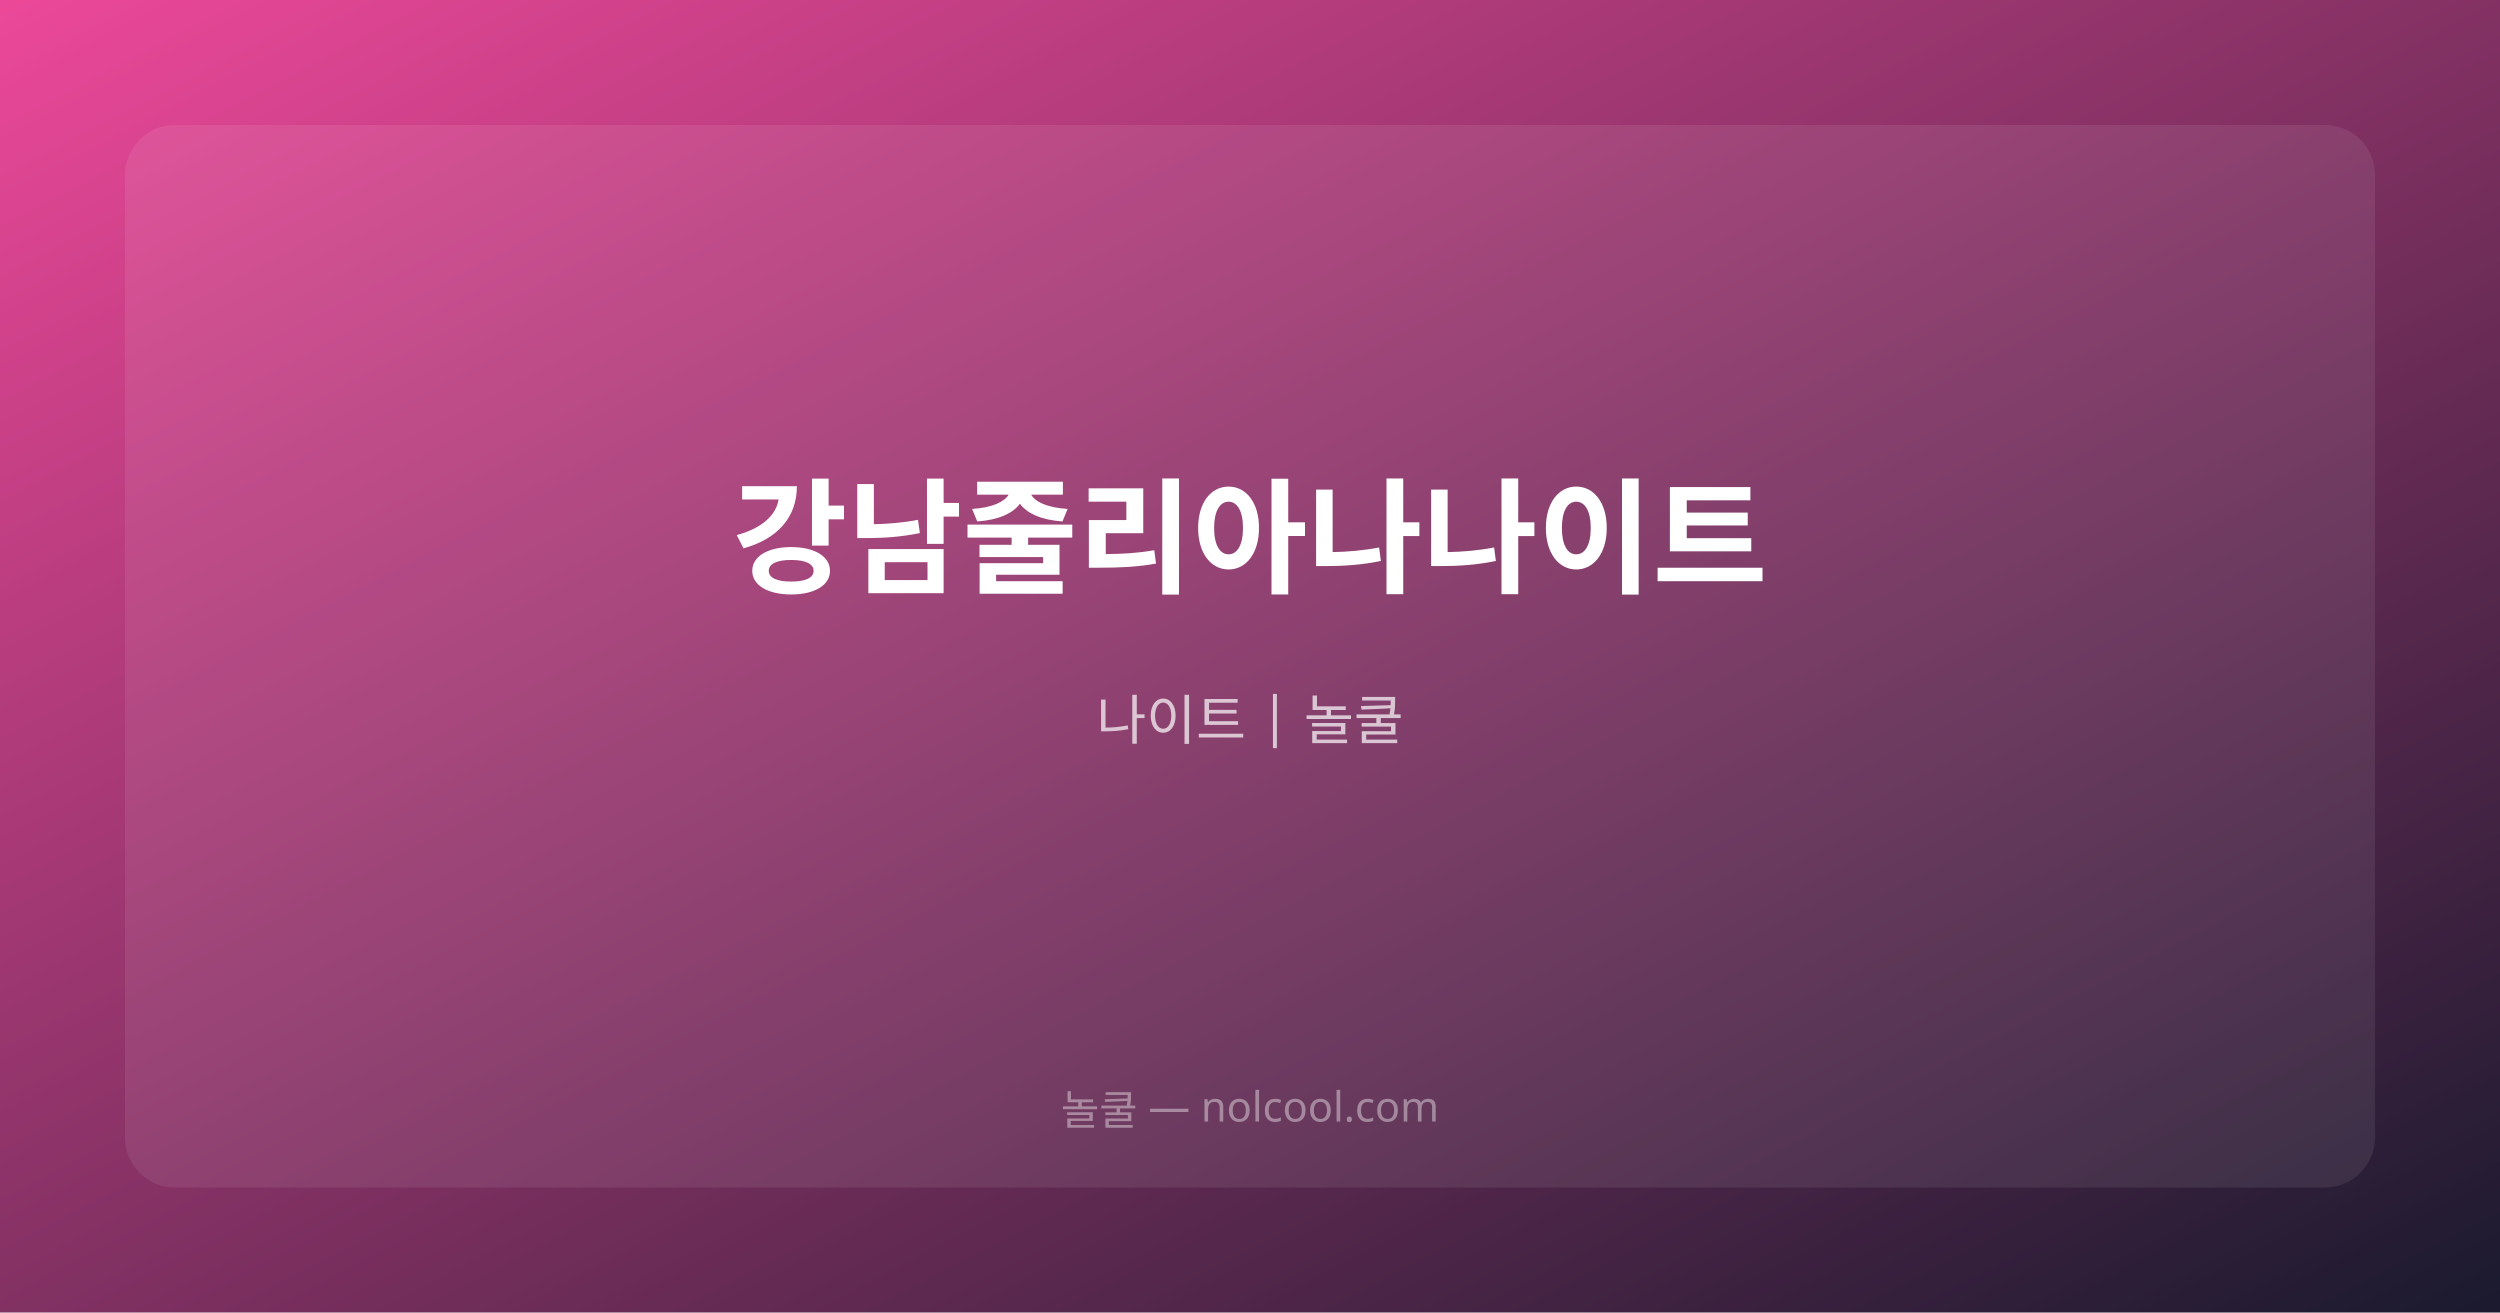
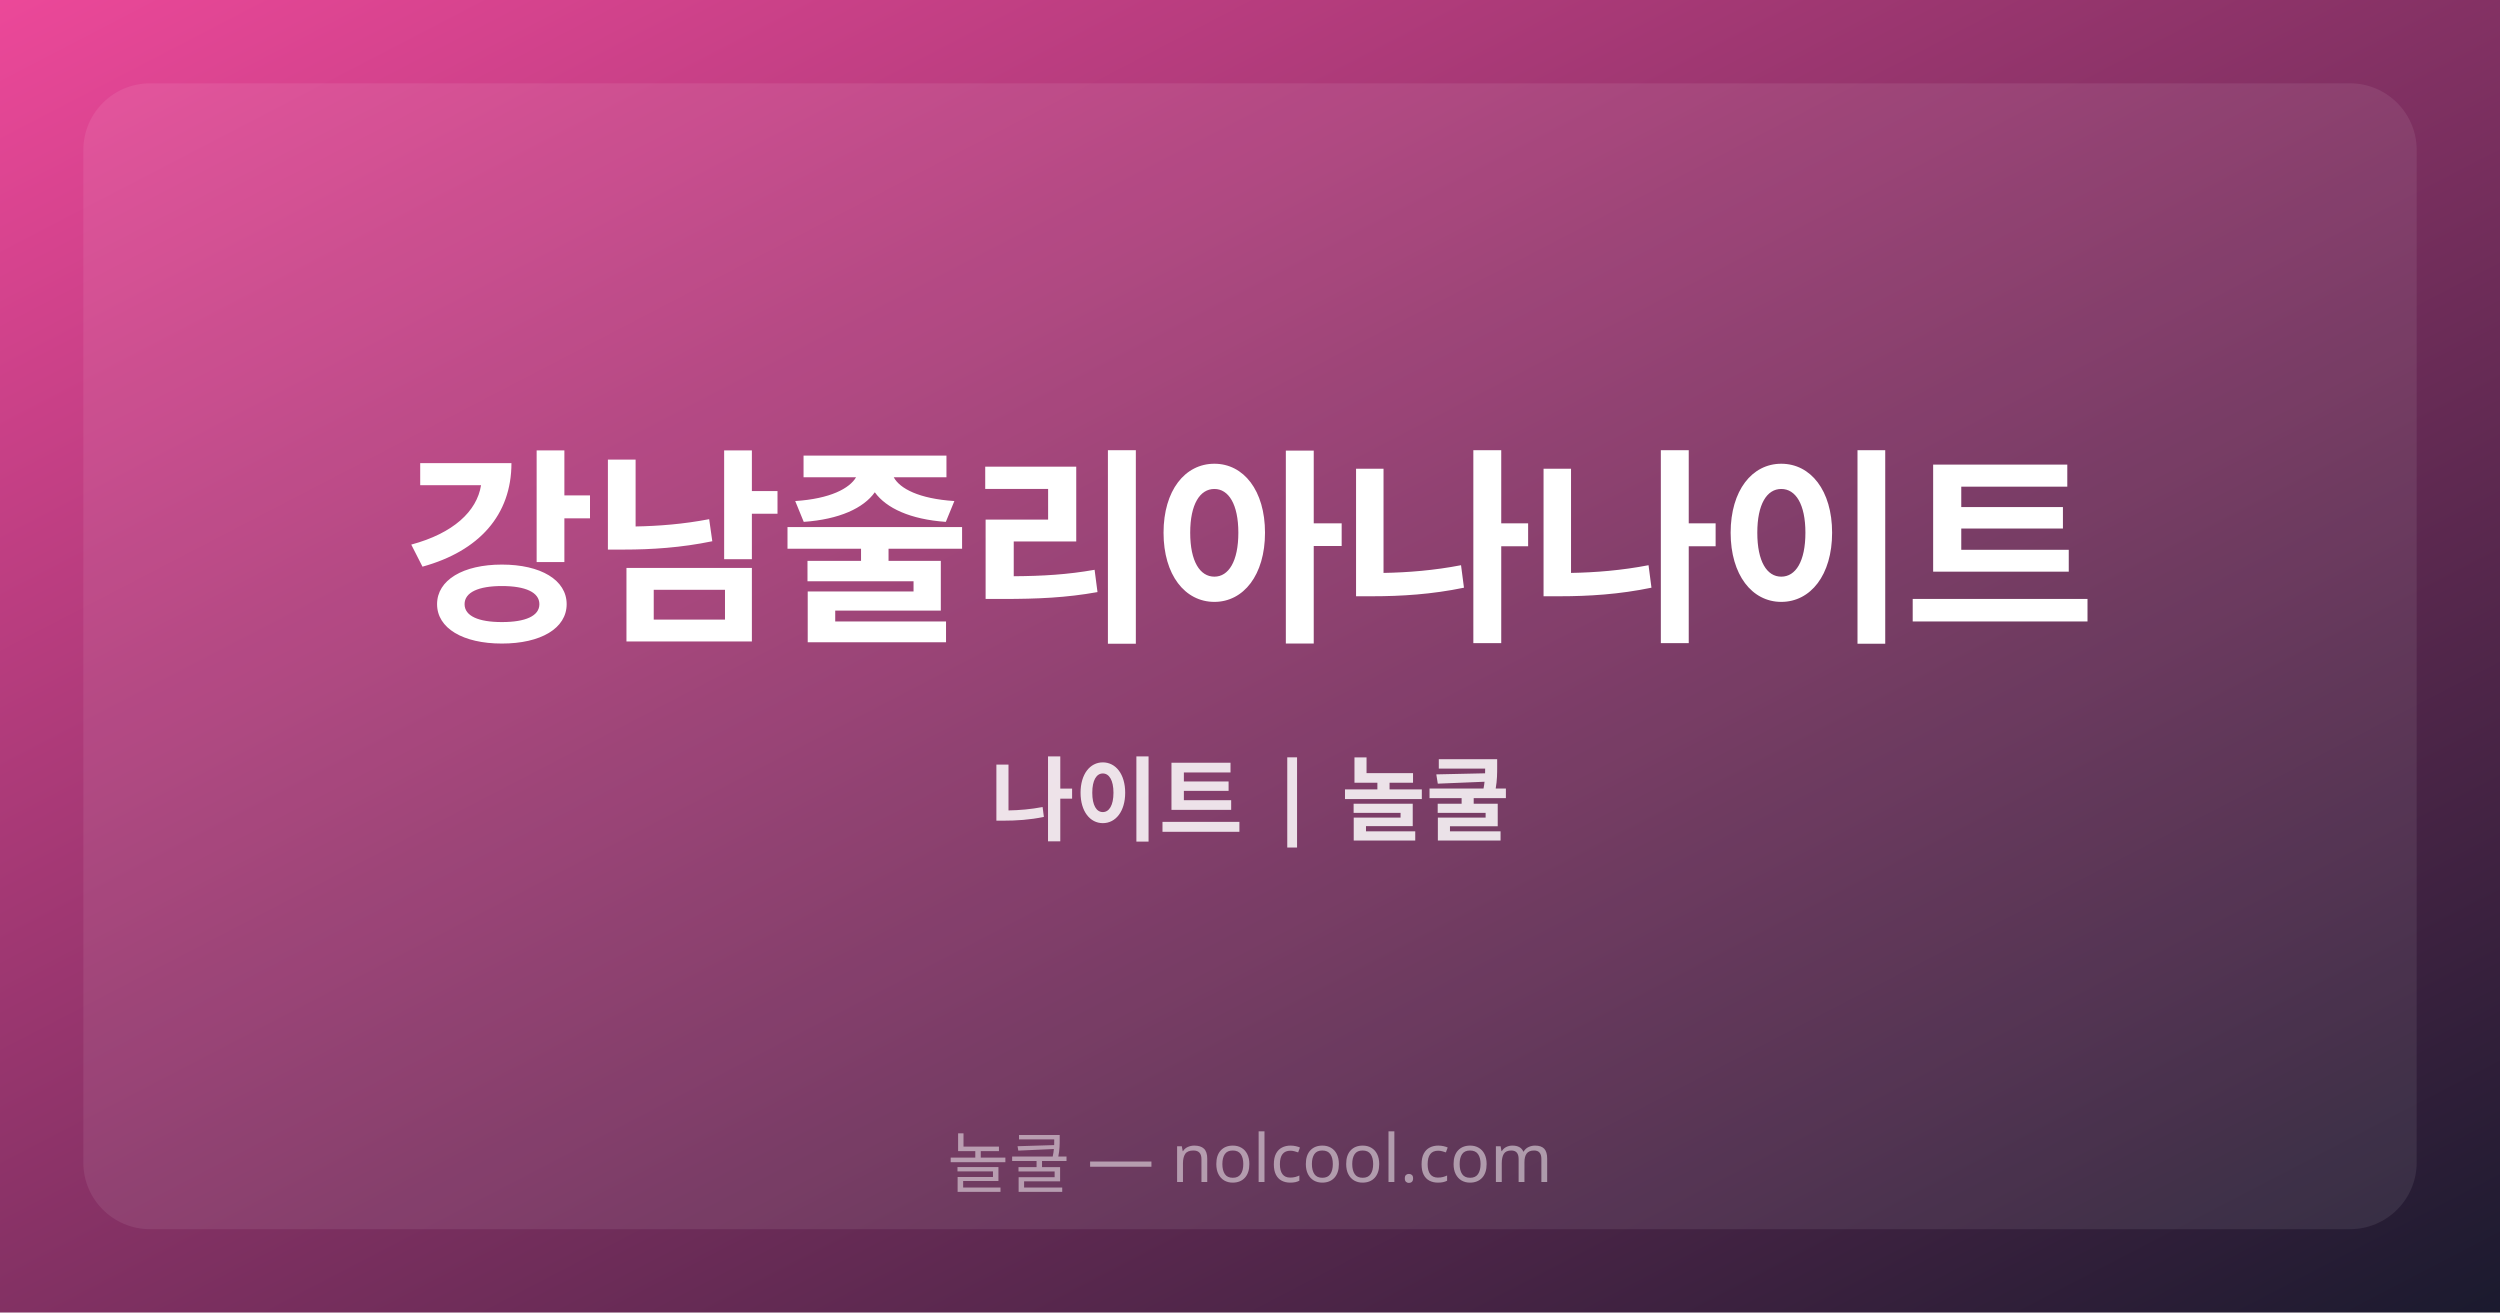
<svg xmlns="http://www.w3.org/2000/svg" width="1200" height="630" viewBox="0 0 1200 630">
  <defs>
    <linearGradient id="bg" x1="0%" y1="0%" x2="100%" y2="100%">
      <stop offset="0%" style="stop-color:#EC4899;stop-opacity:1" />
      <stop offset="100%" style="stop-color:#1a1a2e;stop-opacity:1" />
    </linearGradient>
  </defs>
  <rect width="1200" height="630" fill="url(#bg)" />
-   <rect x="60" y="60" width="1080" height="510" rx="24" fill="rgba(255,255,255,0.08)" />
-   <text x="600" y="280" text-anchor="middle" font-family="sans-serif" font-size="60" font-weight="bold" fill="white">강남줄리아나나이트</text>
-   <text x="600" y="355" text-anchor="middle" font-family="sans-serif" font-size="26" fill="rgba(255,255,255,0.7)">나이트 | 놀쿨</text>
-   <text x="600" y="540" text-anchor="middle" font-family="sans-serif" font-size="20" fill="rgba(255,255,255,0.4)">놀쿨 — nolcool.com</text>
+   <rect x="40" y="40" width="1120" height="550" rx="32" fill="rgba(255,255,255,0.08)" />
+   <text x="600" y="300" text-anchor="middle" font-family="sans-serif" font-size="100" font-weight="900" fill="white" letter-spacing="-0.02em">강남줄리아나나이트</text>
+   <text x="600" y="400" text-anchor="middle" font-family="sans-serif" font-size="44" font-weight="600" fill="rgba(255,255,255,0.85)">나이트 | 놀쿨</text>
+   <text x="600" y="570" text-anchor="middle" font-family="sans-serif" font-size="32" font-weight="500" fill="rgba(255,255,255,0.5)">놀쿨 — nolcool.com</text>
</svg>
